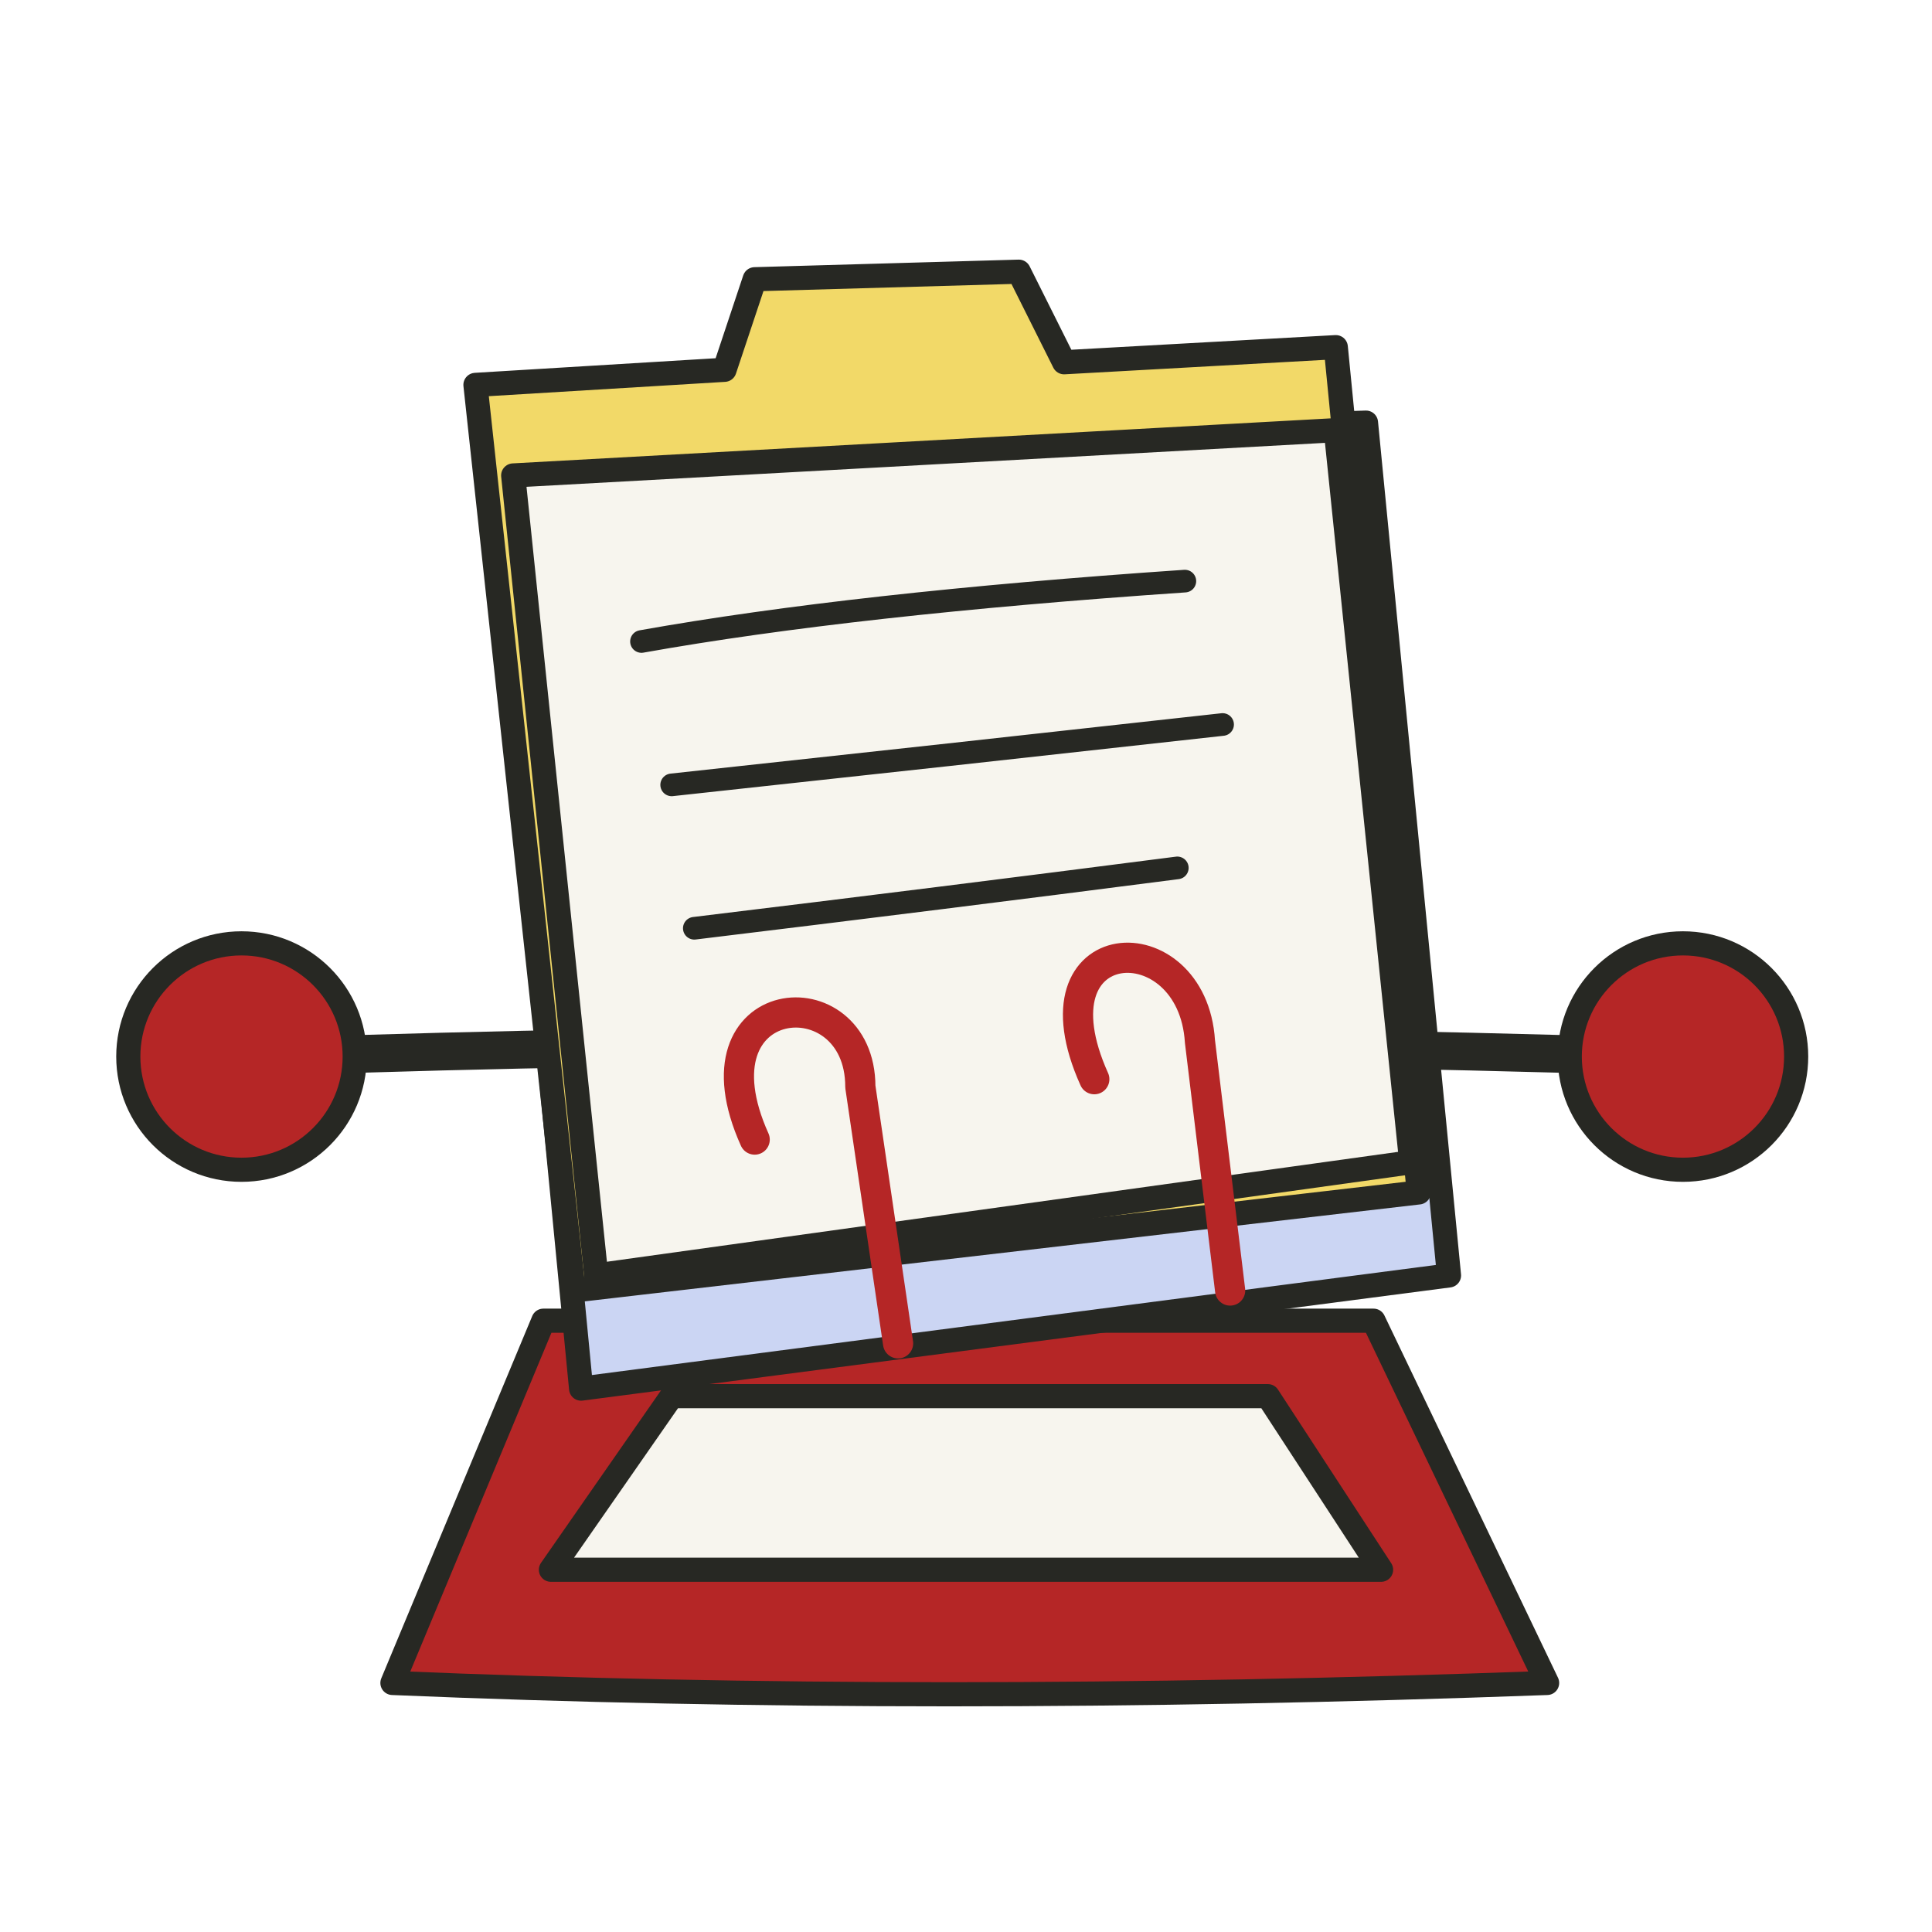
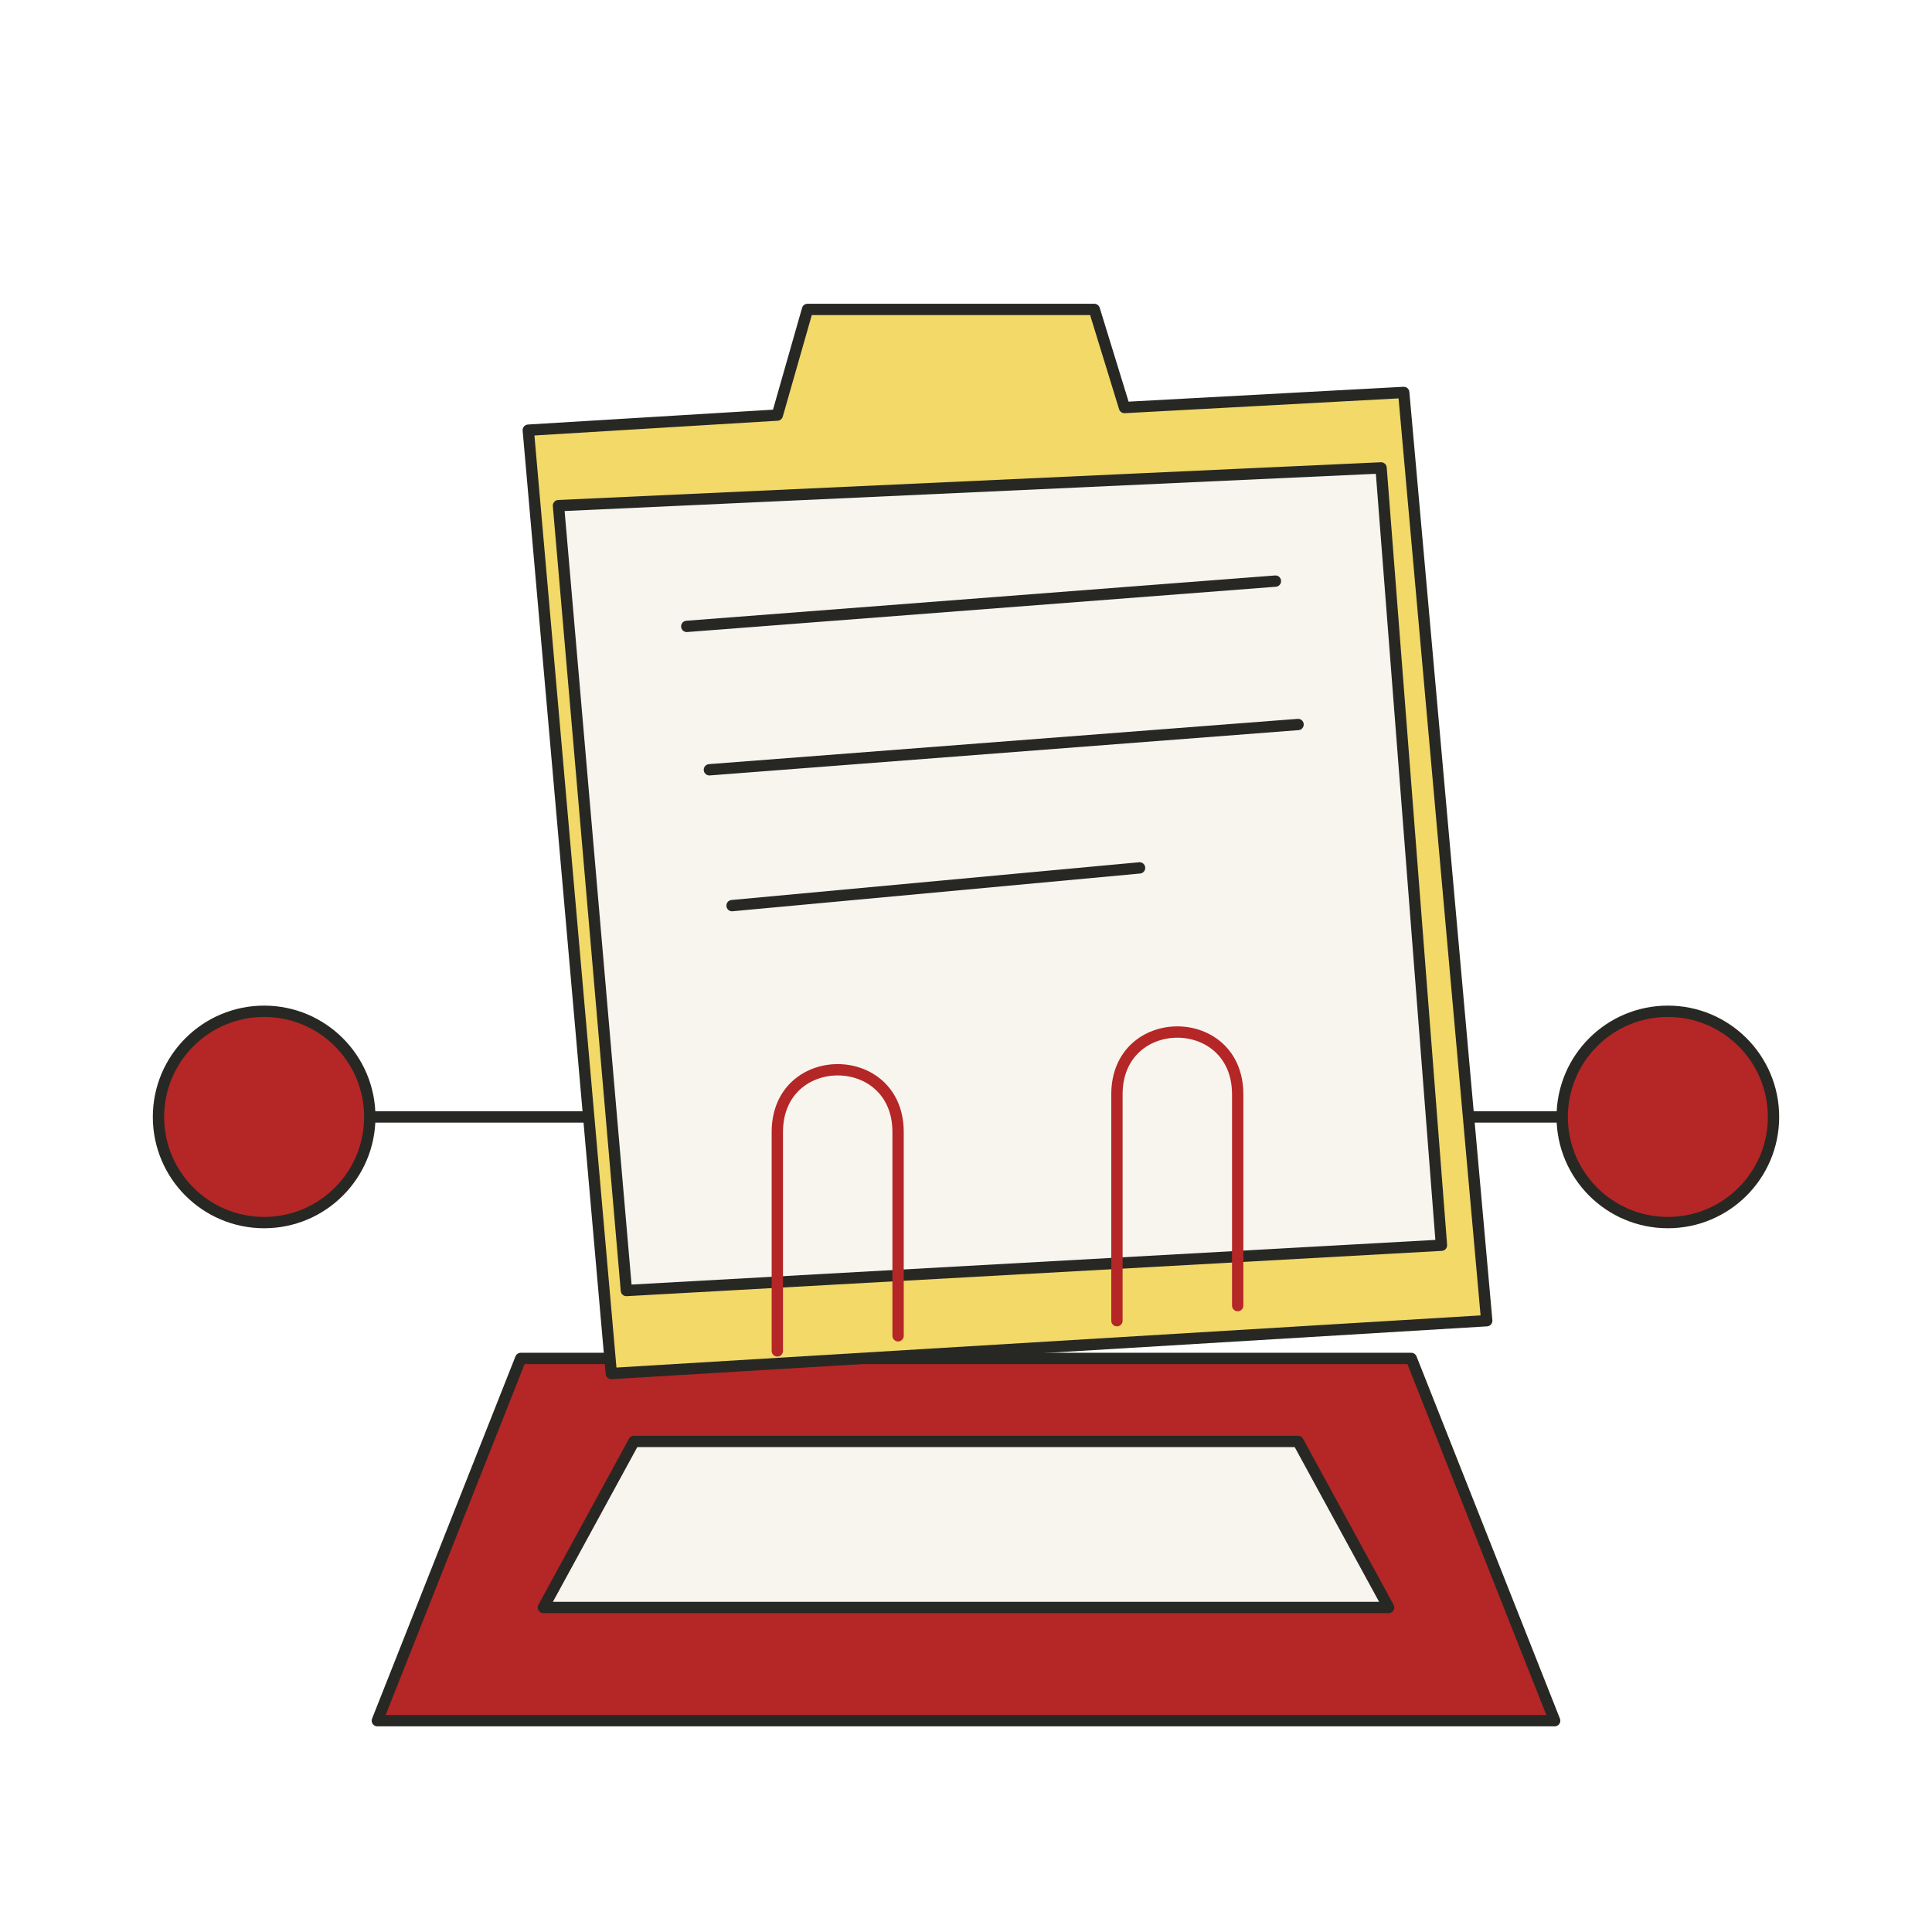
<svg xmlns="http://www.w3.org/2000/svg" width="256" height="256" viewBox="0 0 256 256" fill="none" role="img" aria-labelledby="rolodex-title">
-   <path d="M72 175 L52 223 Q123 226 205 223 L182 175 Z" fill="#B52626" stroke="#272823" stroke-width="3.2" stroke-linecap="round" stroke-linejoin="round" />
-   <path d="M89 185 L73 208 L183 208 L168 185 Z" fill="#F7F5EE" stroke="#272823" stroke-width="3.2" stroke-linecap="round" stroke-linejoin="round" />
-   <path d="M37 140 Q122 137 219 140" fill="none" stroke="#272823" stroke-width="5" stroke-linecap="round" stroke-linejoin="round" />
-   <circle cx="32" cy="140" r="15" fill="#B52626" stroke="#272823" stroke-width="3.2" />
-   <circle cx="223" cy="140" r="15" fill="#B52626" stroke="#272823" stroke-width="3.2" />
-   <path d="M65 60 L181 56 L192 169 L77 184 Z" fill="#CBD5F3" stroke="#272823" stroke-width="3.2" stroke-linecap="round" stroke-linejoin="round" />
-   <path d="M63 51 L96 49 L100 37 L135 36 L141 48 L177 46 L188 158 L76 171 Z" fill="#F2D968" stroke="#272823" stroke-width="3.2" stroke-linecap="round" stroke-linejoin="round" />
-   <path d="M68 63 L177 57 L187 154 L79 169 Z" fill="#F7F5EE" stroke="#272823" stroke-width="3.2" stroke-linecap="round" stroke-linejoin="round" />
-   <path d="M85 85 Q113 80 157 77 M89 104 Q126 100 162 96 M92 123 Q125 119 156 115" fill="none" stroke="#272823" stroke-width="3" stroke-linecap="round" stroke-linejoin="round" />
-   <path d="M100 151 C91 131 114 129 114 144 L119 178 M145 143 C136 123 158 122 159 138 L163 171" fill="none" stroke="#B52626" stroke-width="4" stroke-linecap="round" stroke-linejoin="round" />
+   <g stroke="#272823" stroke-width="1.5" stroke-linecap="round" stroke-linejoin="round">
+     <path d="M69 180 H187 L206 228 H50 Z" fill="#B52626" />
+     <path d="M84 191 H172 L184 213 H72 Z" fill="#F7F5EE" />
+     <path d="M35 148 L221 148" fill="none" />
+     <circle cx="35" cy="148" r="14" fill="#B52626" />
+     <circle cx="221" cy="148" r="14" fill="#B52626" />
+     <path d="M70 57 L103 55 L107 41 H145 L149 54 L186 52 L197 175 L81 182 Z" fill="#F2D968" />
+     <path d="M74 67 L183 62 L191 165 L83 171 Z" fill="#F7F5EE" />
+     <path d="M91 83 L169 77 M94 102 L172 96 M97 120 L151 115" fill="none" />
+     <path d="M103 179 V150 C103 139 119 139 119 150 V177 M148 175 V145 C148 134 164 134 164 145 V173" fill="none" stroke="#B52626" />
+   </g>
</svg>
